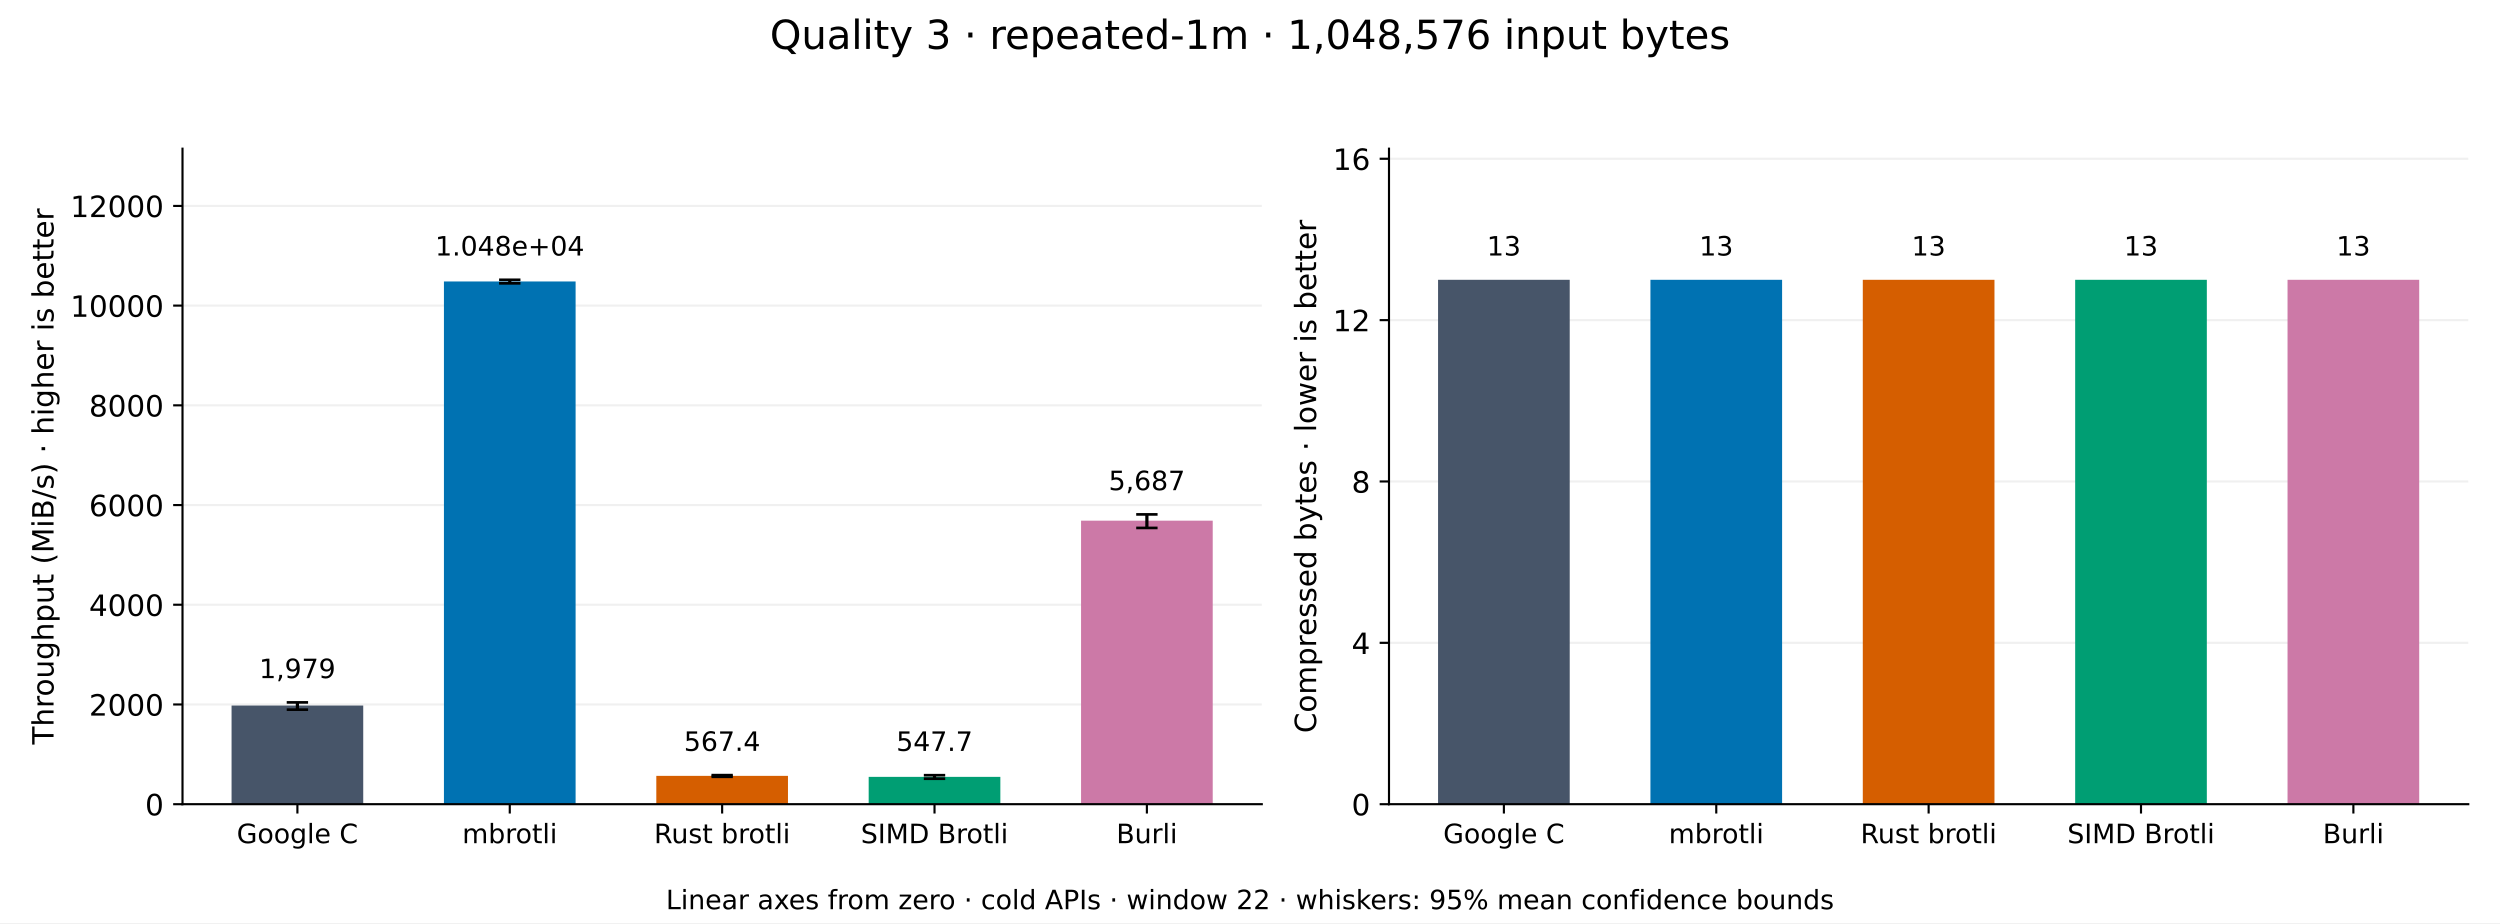
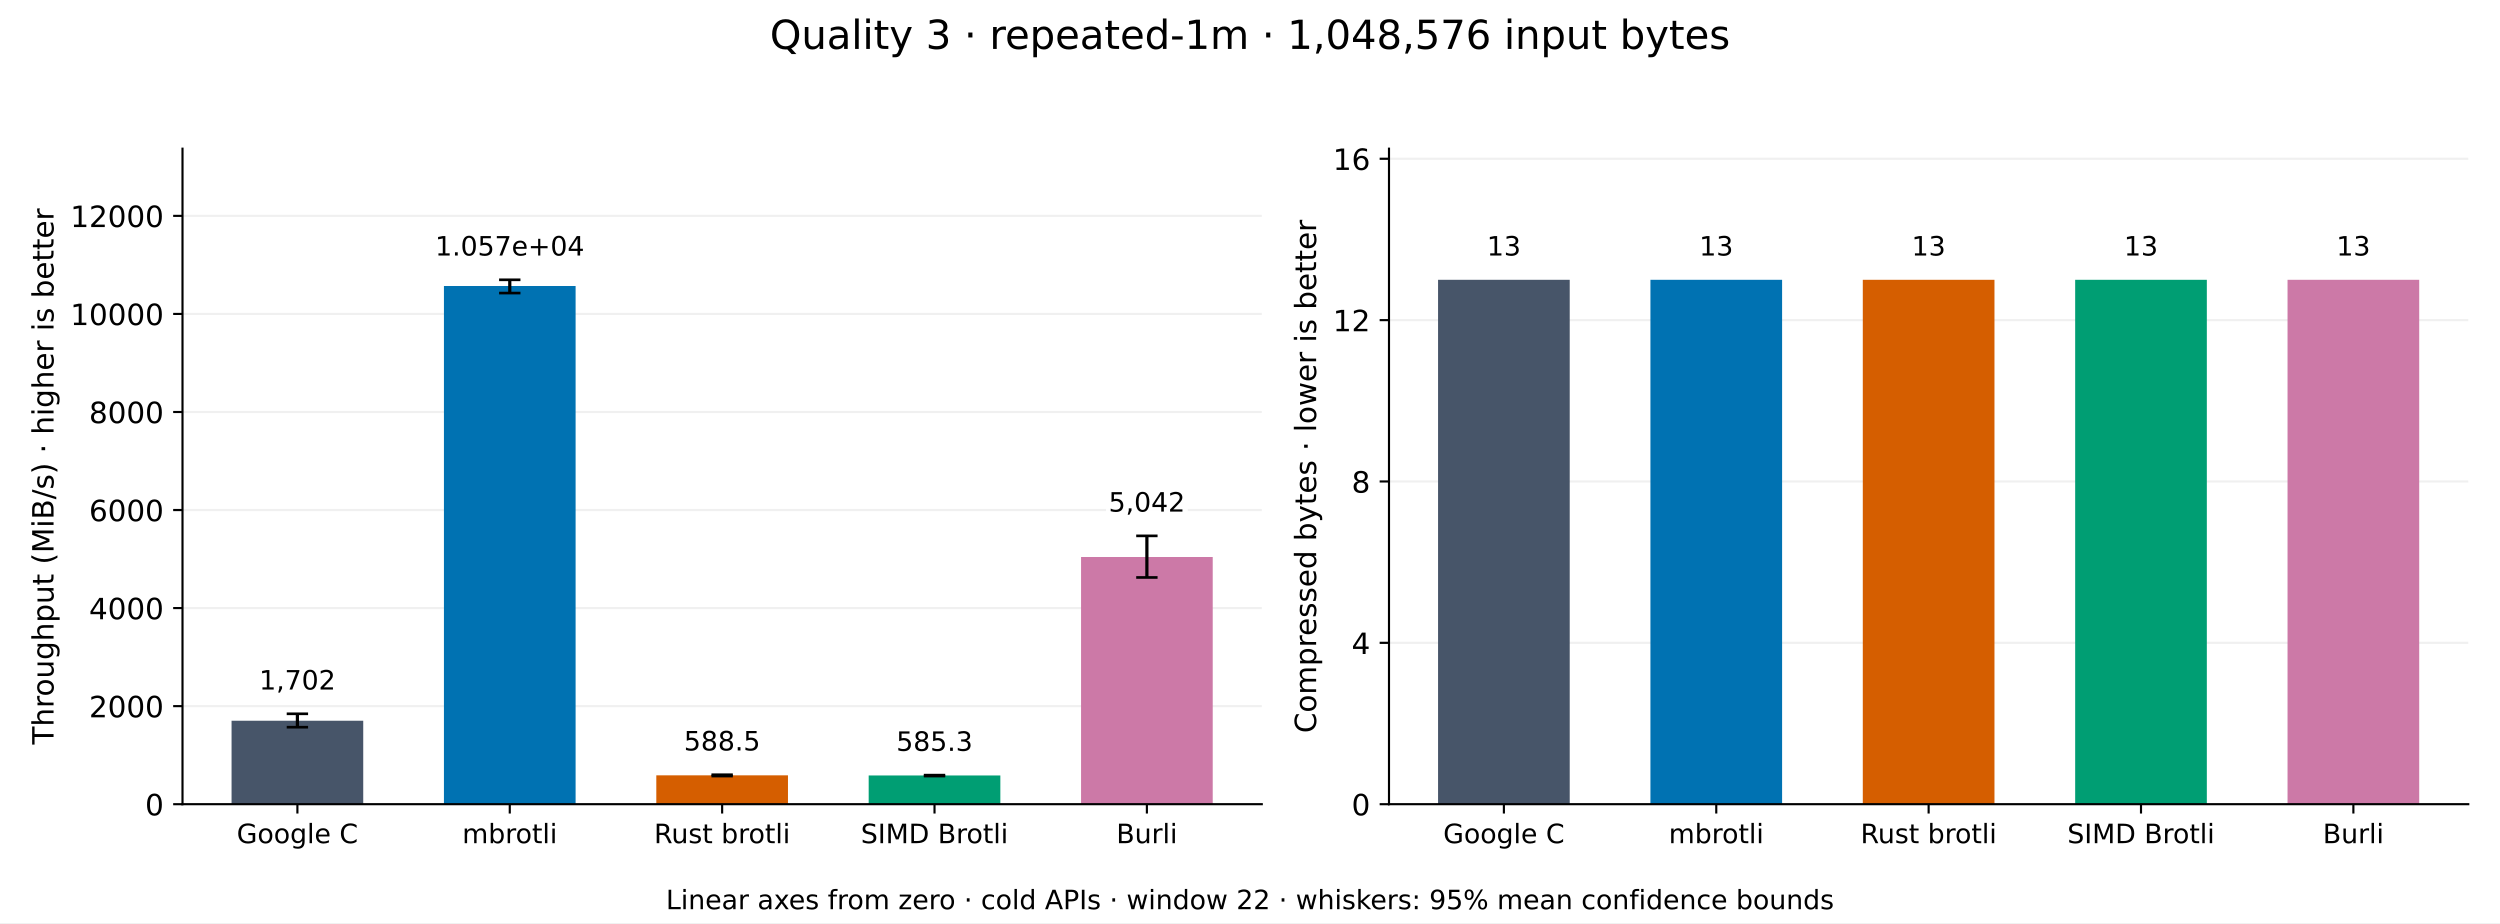
<svg xmlns="http://www.w3.org/2000/svg" xmlns:xlink="http://www.w3.org/1999/xlink" width="936pt" height="345.6pt" viewBox="0 0 936 345.6" version="1.1">
  <defs>
    <style type="text/css">*{stroke-linejoin: round; stroke-linecap: butt}</style>
  </defs>
  <g id="figure_1">
    <g id="patch_1">
      <path d="M 0 345.6 L 936 345.6 L 936 0 L 0 0 z " style="fill: #ffffff" />
    </g>
    <g id="axes_1">
      <g id="patch_2">
        <path d="M 68.33 301.088 L 472.41 301.088 L 472.41 55.666 L 68.33 55.666 z " style="fill: #ffffff" />
      </g>
      <g id="matplotlib.axis_1">
        <g id="xtick_1">
          <g id="line2d_1">
            <defs>
              <path id="m3d63aaa0ea" d="M 0 0 L 0 3.5 " style="stroke: #000000; stroke-width: 0.8" />
            </defs>
            <g>
              <use xlink:href="#m3d63aaa0ea" x="111.346" y="301.088" style="stroke: #000000; stroke-width: 0.8" />
            </g>
          </g>
          <g id="text_1">
            <text style="font-size: 10px; font-family: 'DejaVu Sans', 'Bitstream Vera Sans', 'Computer Modern Sans Serif', 'Lucida Grande', 'Verdana', 'Geneva', 'Lucid', 'Arial', 'Helvetica', 'Avant Garde', sans-serif; text-anchor: middle" x="111.346" y="315.686" transform="rotate(-0 111.346 315.6864)">Google C</text>
          </g>
        </g>
        <g id="xtick_2">
          <g id="line2d_2">
            <g>
              <use xlink:href="#m3d63aaa0ea" x="190.858" y="301.088" style="stroke: #000000; stroke-width: 0.8" />
            </g>
          </g>
          <g id="text_2">
            <text style="font-size: 10px; font-family: 'DejaVu Sans', 'Bitstream Vera Sans', 'Computer Modern Sans Serif', 'Lucida Grande', 'Verdana', 'Geneva', 'Lucid', 'Arial', 'Helvetica', 'Avant Garde', sans-serif; text-anchor: middle" x="190.858" y="315.686" transform="rotate(-0 190.858 315.6864)">mbrotli</text>
          </g>
        </g>
        <g id="xtick_3">
          <g id="line2d_3">
            <g>
              <use xlink:href="#m3d63aaa0ea" x="270.37" y="301.088" style="stroke: #000000; stroke-width: 0.8" />
            </g>
          </g>
          <g id="text_3">
            <text style="font-size: 10px; font-family: 'DejaVu Sans', 'Bitstream Vera Sans', 'Computer Modern Sans Serif', 'Lucida Grande', 'Verdana', 'Geneva', 'Lucid', 'Arial', 'Helvetica', 'Avant Garde', sans-serif; text-anchor: middle" x="270.37" y="315.686" transform="rotate(-0 270.37 315.6864)">Rust brotli</text>
          </g>
        </g>
        <g id="xtick_4">
          <g id="line2d_4">
            <g>
              <use xlink:href="#m3d63aaa0ea" x="349.882" y="301.088" style="stroke: #000000; stroke-width: 0.8" />
            </g>
          </g>
          <g id="text_4">
            <text style="font-size: 10px; font-family: 'DejaVu Sans', 'Bitstream Vera Sans', 'Computer Modern Sans Serif', 'Lucida Grande', 'Verdana', 'Geneva', 'Lucid', 'Arial', 'Helvetica', 'Avant Garde', sans-serif; text-anchor: middle" x="349.882" y="315.686" transform="rotate(-0 349.882 315.6864)">SIMD Brotli</text>
          </g>
        </g>
        <g id="xtick_5">
          <g id="line2d_5">
            <g>
              <use xlink:href="#m3d63aaa0ea" x="429.394" y="301.088" style="stroke: #000000; stroke-width: 0.8" />
            </g>
          </g>
          <g id="text_5">
            <text style="font-size: 10px; font-family: 'DejaVu Sans', 'Bitstream Vera Sans', 'Computer Modern Sans Serif', 'Lucida Grande', 'Verdana', 'Geneva', 'Lucid', 'Arial', 'Helvetica', 'Avant Garde', sans-serif; text-anchor: middle" x="429.394" y="315.686" transform="rotate(-0 429.394 315.6864)">Burli</text>
          </g>
        </g>
      </g>
      <g id="matplotlib.axis_2">
        <g id="ytick_1">
          <g id="line2d_6">
            <path d="M 68.33 301.088 L 472.41 301.088 " clip-path="url(#p2e5851a80f)" style="fill: none; stroke: #b0b0b0; stroke-opacity: 0.18; stroke-width: 0.8; stroke-linecap: square" />
          </g>
          <g id="line2d_7">
            <defs>
              <path id="mb6c034703b" d="M 0 0 L -3.5 0 " style="stroke: #000000; stroke-width: 0.8" />
            </defs>
            <g>
              <use xlink:href="#mb6c034703b" x="68.33" y="301.088" style="stroke: #000000; stroke-width: 0.8" />
            </g>
          </g>
          <g id="text_6">
            <text style="font-size: 11px; font-family: 'DejaVu Sans', 'Bitstream Vera Sans', 'Computer Modern Sans Serif', 'Lucida Grande', 'Verdana', 'Geneva', 'Lucid', 'Arial', 'Helvetica', 'Avant Garde', sans-serif; text-anchor: end" x="61.33" y="305.267" transform="rotate(-0 61.33 305.2671)">0</text>
          </g>
        </g>
        <g id="ytick_2">
          <g id="line2d_8">
-             <path d="M 68.33 263.755 L 472.41 263.755 " clip-path="url(#p2e5851a80f)" style="fill: none; stroke: #b0b0b0; stroke-opacity: 0.18; stroke-width: 0.8; stroke-linecap: square" />
+             <path d="M 68.33 264.378 L 472.41 264.378 " clip-path="url(#p2e5851a80f)" style="fill: none; stroke: #b0b0b0; stroke-opacity: 0.18; stroke-width: 0.8; stroke-linecap: square" />
          </g>
          <g id="line2d_9">
            <g>
-               <use xlink:href="#mb6c034703b" x="68.33" y="263.755" style="stroke: #000000; stroke-width: 0.8" />
+               <use xlink:href="#mb6c034703b" x="68.33" y="264.378" style="stroke: #000000; stroke-width: 0.8" />
            </g>
          </g>
          <g id="text_7">
-             <text style="font-size: 11px; font-family: 'DejaVu Sans', 'Bitstream Vera Sans', 'Computer Modern Sans Serif', 'Lucida Grande', 'Verdana', 'Geneva', 'Lucid', 'Arial', 'Helvetica', 'Avant Garde', sans-serif; text-anchor: end" x="61.33" y="267.934" transform="rotate(-0 61.33 267.9342)">2000</text>
+             <text style="font-size: 11px; font-family: 'DejaVu Sans', 'Bitstream Vera Sans', 'Computer Modern Sans Serif', 'Lucida Grande', 'Verdana', 'Geneva', 'Lucid', 'Arial', 'Helvetica', 'Avant Garde', sans-serif; text-anchor: end" x="61.33" y="268.557" transform="rotate(-0 61.33 268.5568)">2000</text>
          </g>
        </g>
        <g id="ytick_3">
          <g id="line2d_10">
-             <path d="M 68.33 226.422 L 472.41 226.422 " clip-path="url(#p2e5851a80f)" style="fill: none; stroke: #b0b0b0; stroke-opacity: 0.18; stroke-width: 0.8; stroke-linecap: square" />
+             <path d="M 68.33 227.667 L 472.41 227.667 " clip-path="url(#p2e5851a80f)" style="fill: none; stroke: #b0b0b0; stroke-opacity: 0.18; stroke-width: 0.8; stroke-linecap: square" />
          </g>
          <g id="line2d_11">
            <g>
-               <use xlink:href="#mb6c034703b" x="68.33" y="226.422" style="stroke: #000000; stroke-width: 0.8" />
+               <use xlink:href="#mb6c034703b" x="68.33" y="227.667" style="stroke: #000000; stroke-width: 0.8" />
            </g>
          </g>
          <g id="text_8">
-             <text style="font-size: 11px; font-family: 'DejaVu Sans', 'Bitstream Vera Sans', 'Computer Modern Sans Serif', 'Lucida Grande', 'Verdana', 'Geneva', 'Lucid', 'Arial', 'Helvetica', 'Avant Garde', sans-serif; text-anchor: end" x="61.33" y="230.601" transform="rotate(-0 61.33 230.6013)">4000</text>
+             <text style="font-size: 11px; font-family: 'DejaVu Sans', 'Bitstream Vera Sans', 'Computer Modern Sans Serif', 'Lucida Grande', 'Verdana', 'Geneva', 'Lucid', 'Arial', 'Helvetica', 'Avant Garde', sans-serif; text-anchor: end" x="61.33" y="231.847" transform="rotate(-0 61.33 231.8466)">4000</text>
          </g>
        </g>
        <g id="ytick_4">
          <g id="line2d_12">
-             <path d="M 68.33 189.089 L 472.41 189.089 " clip-path="url(#p2e5851a80f)" style="fill: none; stroke: #b0b0b0; stroke-opacity: 0.18; stroke-width: 0.8; stroke-linecap: square" />
+             <path d="M 68.33 190.957 L 472.41 190.957 " clip-path="url(#p2e5851a80f)" style="fill: none; stroke: #b0b0b0; stroke-opacity: 0.18; stroke-width: 0.8; stroke-linecap: square" />
          </g>
          <g id="line2d_13">
            <g>
-               <use xlink:href="#mb6c034703b" x="68.33" y="189.089" style="stroke: #000000; stroke-width: 0.8" />
+               <use xlink:href="#mb6c034703b" x="68.33" y="190.957" style="stroke: #000000; stroke-width: 0.8" />
            </g>
          </g>
          <g id="text_9">
-             <text style="font-size: 11px; font-family: 'DejaVu Sans', 'Bitstream Vera Sans', 'Computer Modern Sans Serif', 'Lucida Grande', 'Verdana', 'Geneva', 'Lucid', 'Arial', 'Helvetica', 'Avant Garde', sans-serif; text-anchor: end" x="61.33" y="193.268" transform="rotate(-0 61.33 193.2684)">6000</text>
+             <text style="font-size: 11px; font-family: 'DejaVu Sans', 'Bitstream Vera Sans', 'Computer Modern Sans Serif', 'Lucida Grande', 'Verdana', 'Geneva', 'Lucid', 'Arial', 'Helvetica', 'Avant Garde', sans-serif; text-anchor: end" x="61.33" y="195.136" transform="rotate(-0 61.33 195.1363)">6000</text>
          </g>
        </g>
        <g id="ytick_5">
          <g id="line2d_14">
-             <path d="M 68.33 151.756 L 472.41 151.756 " clip-path="url(#p2e5851a80f)" style="fill: none; stroke: #b0b0b0; stroke-opacity: 0.18; stroke-width: 0.8; stroke-linecap: square" />
+             <path d="M 68.33 154.247 L 472.41 154.247 " clip-path="url(#p2e5851a80f)" style="fill: none; stroke: #b0b0b0; stroke-opacity: 0.18; stroke-width: 0.8; stroke-linecap: square" />
          </g>
          <g id="line2d_15">
            <g>
-               <use xlink:href="#mb6c034703b" x="68.33" y="151.756" style="stroke: #000000; stroke-width: 0.8" />
+               <use xlink:href="#mb6c034703b" x="68.33" y="154.247" style="stroke: #000000; stroke-width: 0.8" />
            </g>
          </g>
          <g id="text_10">
-             <text style="font-size: 11px; font-family: 'DejaVu Sans', 'Bitstream Vera Sans', 'Computer Modern Sans Serif', 'Lucida Grande', 'Verdana', 'Geneva', 'Lucid', 'Arial', 'Helvetica', 'Avant Garde', sans-serif; text-anchor: end" x="61.33" y="155.936" transform="rotate(-0 61.33 155.9355)">8000</text>
+             <text style="font-size: 11px; font-family: 'DejaVu Sans', 'Bitstream Vera Sans', 'Computer Modern Sans Serif', 'Lucida Grande', 'Verdana', 'Geneva', 'Lucid', 'Arial', 'Helvetica', 'Avant Garde', sans-serif; text-anchor: end" x="61.33" y="158.426" transform="rotate(-0 61.33 158.426)">8000</text>
          </g>
        </g>
        <g id="ytick_6">
          <g id="line2d_16">
-             <path d="M 68.33 114.423 L 472.41 114.423 " clip-path="url(#p2e5851a80f)" style="fill: none; stroke: #b0b0b0; stroke-opacity: 0.18; stroke-width: 0.8; stroke-linecap: square" />
+             <path d="M 68.33 117.537 L 472.41 117.537 " clip-path="url(#p2e5851a80f)" style="fill: none; stroke: #b0b0b0; stroke-opacity: 0.18; stroke-width: 0.8; stroke-linecap: square" />
          </g>
          <g id="line2d_17">
            <g>
-               <use xlink:href="#mb6c034703b" x="68.33" y="114.423" style="stroke: #000000; stroke-width: 0.8" />
+               <use xlink:href="#mb6c034703b" x="68.33" y="117.537" style="stroke: #000000; stroke-width: 0.8" />
            </g>
          </g>
          <g id="text_11">
-             <text style="font-size: 11px; font-family: 'DejaVu Sans', 'Bitstream Vera Sans', 'Computer Modern Sans Serif', 'Lucida Grande', 'Verdana', 'Geneva', 'Lucid', 'Arial', 'Helvetica', 'Avant Garde', sans-serif; text-anchor: end" x="61.33" y="118.603" transform="rotate(-0 61.33 118.6026)">10000</text>
+             <text style="font-size: 11px; font-family: 'DejaVu Sans', 'Bitstream Vera Sans', 'Computer Modern Sans Serif', 'Lucida Grande', 'Verdana', 'Geneva', 'Lucid', 'Arial', 'Helvetica', 'Avant Garde', sans-serif; text-anchor: end" x="61.33" y="121.716" transform="rotate(-0 61.33 121.7157)">10000</text>
          </g>
        </g>
        <g id="ytick_7">
          <g id="line2d_18">
-             <path d="M 68.33 77.091 L 472.41 77.091 " clip-path="url(#p2e5851a80f)" style="fill: none; stroke: #b0b0b0; stroke-opacity: 0.18; stroke-width: 0.8; stroke-linecap: square" />
+             <path d="M 68.33 80.826 L 472.41 80.826 " clip-path="url(#p2e5851a80f)" style="fill: none; stroke: #b0b0b0; stroke-opacity: 0.18; stroke-width: 0.8; stroke-linecap: square" />
          </g>
          <g id="line2d_19">
            <g>
-               <use xlink:href="#mb6c034703b" x="68.33" y="77.091" style="stroke: #000000; stroke-width: 0.8" />
+               <use xlink:href="#mb6c034703b" x="68.33" y="80.826" style="stroke: #000000; stroke-width: 0.8" />
            </g>
          </g>
          <g id="text_12">
-             <text style="font-size: 11px; font-family: 'DejaVu Sans', 'Bitstream Vera Sans', 'Computer Modern Sans Serif', 'Lucida Grande', 'Verdana', 'Geneva', 'Lucid', 'Arial', 'Helvetica', 'Avant Garde', sans-serif; text-anchor: end" x="61.33" y="81.27" transform="rotate(-0 61.33 81.2697)">12000</text>
+             <text style="font-size: 11px; font-family: 'DejaVu Sans', 'Bitstream Vera Sans', 'Computer Modern Sans Serif', 'Lucida Grande', 'Verdana', 'Geneva', 'Lucid', 'Arial', 'Helvetica', 'Avant Garde', sans-serif; text-anchor: end" x="61.33" y="85.005" transform="rotate(-0 61.33 85.0054)">12000</text>
          </g>
        </g>
        <g id="text_13">
          <text style="font-size: 11px; font-family: 'DejaVu Sans', 'Bitstream Vera Sans', 'Computer Modern Sans Serif', 'Lucida Grande', 'Verdana', 'Geneva', 'Lucid', 'Arial', 'Helvetica', 'Avant Garde', sans-serif; text-anchor: middle" x="20.049" y="178.377" transform="rotate(-90 20.04859 178.377)">Throughput (MiB/s) · higher is better</text>
        </g>
      </g>
      <g id="patch_3">
-         <path d="M 86.697 301.088 L 135.995 301.088 L 135.995 264.14 L 86.697 264.14 z " clip-path="url(#p2e5851a80f)" style="fill: #475569" />
+         <path d="M 86.697 301.088 L 135.995 301.088 L 135.995 269.843 L 86.697 269.843 z " clip-path="url(#p2e5851a80f)" style="fill: #475569" />
      </g>
      <g id="patch_4">
-         <path d="M 166.209 301.088 L 215.507 301.088 L 215.507 105.379 L 166.209 105.379 z " clip-path="url(#p2e5851a80f)" style="fill: #0072b2" />
+         <path d="M 166.209 301.088 L 215.507 301.088 L 215.507 107.088 L 166.209 107.088 z " clip-path="url(#p2e5851a80f)" style="fill: #0072b2" />
      </g>
      <g id="patch_5">
-         <path d="M 245.721 301.088 L 295.019 301.088 L 295.019 290.497 L 245.721 290.497 z " clip-path="url(#p2e5851a80f)" style="fill: #d55e00" />
+         <path d="M 245.721 301.088 L 295.019 301.088 L 295.019 290.286 L 245.721 290.286 z " clip-path="url(#p2e5851a80f)" style="fill: #d55e00" />
      </g>
      <g id="patch_6">
-         <path d="M 325.233 301.088 L 374.531 301.088 L 374.531 290.865 L 325.233 290.865 z " clip-path="url(#p2e5851a80f)" style="fill: #009e73" />
+         <path d="M 325.233 301.088 L 374.531 301.088 L 374.531 290.345 L 325.233 290.345 z " clip-path="url(#p2e5851a80f)" style="fill: #009e73" />
      </g>
      <g id="patch_7">
-         <path d="M 404.745 301.088 L 454.043 301.088 L 454.043 194.934 L 404.745 194.934 z " clip-path="url(#p2e5851a80f)" style="fill: #cc79a7" />
+         <path d="M 404.745 301.088 L 454.043 301.088 L 454.043 208.534 L 404.745 208.534 z " clip-path="url(#p2e5851a80f)" style="fill: #cc79a7" />
      </g>
      <g id="LineCollection_1">
-         <path d="M 111.346 265.695 L 111.346 262.979 " clip-path="url(#p2e5851a80f)" style="fill: none; stroke: #000000; stroke-width: 1.2" />
-         <path d="M 190.858 106.07 L 190.858 104.75 " clip-path="url(#p2e5851a80f)" style="fill: none; stroke: #000000; stroke-width: 1.2" />
-         <path d="M 270.37 290.839 L 270.37 290.208 " clip-path="url(#p2e5851a80f)" style="fill: none; stroke: #000000; stroke-width: 1.2" />
-         <path d="M 349.882 291.559 L 349.882 290.226 " clip-path="url(#p2e5851a80f)" style="fill: none; stroke: #000000; stroke-width: 1.2" />
-         <path d="M 429.394 197.652 L 429.394 192.6 " clip-path="url(#p2e5851a80f)" style="fill: none; stroke: #000000; stroke-width: 1.2" />
+         <path d="M 111.346 272.269 L 111.346 267.242 " clip-path="url(#p2e5851a80f)" style="fill: none; stroke: #000000; stroke-width: 1.2" />
+         <path d="M 190.858 109.728 L 190.858 104.75 " clip-path="url(#p2e5851a80f)" style="fill: none; stroke: #000000; stroke-width: 1.2" />
+         <path d="M 270.37 290.568 L 270.37 290.052 " clip-path="url(#p2e5851a80f)" style="fill: none; stroke: #000000; stroke-width: 1.2" />
+         <path d="M 349.882 290.554 L 349.882 290.206 " clip-path="url(#p2e5851a80f)" style="fill: none; stroke: #000000; stroke-width: 1.2" />
+         <path d="M 429.394 216.203 L 429.394 200.637 " clip-path="url(#p2e5851a80f)" style="fill: none; stroke: #000000; stroke-width: 1.2" />
      </g>
      <g id="line2d_20">
        <defs>
          <path id="ma4d3aa00d3" d="M 4 0 L -4 -0 " style="stroke: #000000" />
        </defs>
        <g clip-path="url(#p2e5851a80f)">
-           <use xlink:href="#ma4d3aa00d3" x="111.346" y="265.695" style="fill: #1f77b4; stroke: #000000" />
-           <use xlink:href="#ma4d3aa00d3" x="190.858" y="106.07" style="fill: #1f77b4; stroke: #000000" />
-           <use xlink:href="#ma4d3aa00d3" x="270.37" y="290.839" style="fill: #1f77b4; stroke: #000000" />
-           <use xlink:href="#ma4d3aa00d3" x="349.882" y="291.559" style="fill: #1f77b4; stroke: #000000" />
-           <use xlink:href="#ma4d3aa00d3" x="429.394" y="197.652" style="fill: #1f77b4; stroke: #000000" />
+           <use xlink:href="#ma4d3aa00d3" x="111.346" y="272.269" style="fill: #1f77b4; stroke: #000000" />
+           <use xlink:href="#ma4d3aa00d3" x="190.858" y="109.728" style="fill: #1f77b4; stroke: #000000" />
+           <use xlink:href="#ma4d3aa00d3" x="270.37" y="290.568" style="fill: #1f77b4; stroke: #000000" />
+           <use xlink:href="#ma4d3aa00d3" x="349.882" y="290.554" style="fill: #1f77b4; stroke: #000000" />
+           <use xlink:href="#ma4d3aa00d3" x="429.394" y="216.203" style="fill: #1f77b4; stroke: #000000" />
        </g>
      </g>
      <g id="line2d_21">
        <g clip-path="url(#p2e5851a80f)">
-           <use xlink:href="#ma4d3aa00d3" x="111.346" y="262.979" style="fill: #1f77b4; stroke: #000000" />
+           <use xlink:href="#ma4d3aa00d3" x="111.346" y="267.242" style="fill: #1f77b4; stroke: #000000" />
          <use xlink:href="#ma4d3aa00d3" x="190.858" y="104.75" style="fill: #1f77b4; stroke: #000000" />
-           <use xlink:href="#ma4d3aa00d3" x="270.37" y="290.208" style="fill: #1f77b4; stroke: #000000" />
-           <use xlink:href="#ma4d3aa00d3" x="349.882" y="290.226" style="fill: #1f77b4; stroke: #000000" />
-           <use xlink:href="#ma4d3aa00d3" x="429.394" y="192.6" style="fill: #1f77b4; stroke: #000000" />
+           <use xlink:href="#ma4d3aa00d3" x="270.37" y="290.052" style="fill: #1f77b4; stroke: #000000" />
+           <use xlink:href="#ma4d3aa00d3" x="349.882" y="290.206" style="fill: #1f77b4; stroke: #000000" />
+           <use xlink:href="#ma4d3aa00d3" x="429.394" y="200.637" style="fill: #1f77b4; stroke: #000000" />
        </g>
      </g>
      <g id="patch_8">
        <path d="M 68.33 301.088 L 68.33 55.666 " style="fill: none; stroke: #000000; stroke-width: 0.8; stroke-linejoin: miter; stroke-linecap: square" />
      </g>
      <g id="patch_9">
        <path d="M 68.33 301.088 L 472.41 301.088 " style="fill: none; stroke: #000000; stroke-width: 0.8; stroke-linejoin: miter; stroke-linecap: square" />
      </g>
      <g id="text_14">
        <g id="patch_10">
-           <path d="M 96.032 256.979 L 126.66 256.979 L 126.66 245.301 L 96.032 245.301 z " style="fill: #ffffff; opacity: 0.9" />
-         </g>
-         <text style="font-size: 10px; font-family: 'DejaVu Sans', 'Bitstream Vera Sans', 'Computer Modern Sans Serif', 'Lucida Grande', 'Verdana', 'Geneva', 'Lucid', 'Arial', 'Helvetica', 'Avant Garde', sans-serif; text-anchor: middle" x="111.346" y="253.899" transform="rotate(-0 111.346 253.8992)">1,979</text>
+           <path d="M 96.032 261.242 L 126.66 261.242 L 126.66 249.564 L 96.032 249.564 z " style="fill: #ffffff; opacity: 0.9" />
+         </g>
+         <text style="font-size: 10px; font-family: 'DejaVu Sans', 'Bitstream Vera Sans', 'Computer Modern Sans Serif', 'Lucida Grande', 'Verdana', 'Geneva', 'Lucid', 'Arial', 'Helvetica', 'Avant Garde', sans-serif; text-anchor: middle" x="111.346" y="258.162" transform="rotate(-0 111.346 258.1624)">1,702</text>
      </g>
      <g id="text_15">
        <g id="patch_11">
          <path d="M 161.915 98.75 L 219.801 98.75 L 219.801 87.072 L 161.915 87.072 z " style="fill: #ffffff; opacity: 0.9" />
        </g>
-         <text style="font-size: 10px; font-family: 'DejaVu Sans', 'Bitstream Vera Sans', 'Computer Modern Sans Serif', 'Lucida Grande', 'Verdana', 'Geneva', 'Lucid', 'Arial', 'Helvetica', 'Avant Garde', sans-serif; text-anchor: middle" x="190.858" y="95.671" transform="rotate(-0 190.858 95.67069)">1.048e+04</text>
+         <text style="font-size: 10px; font-family: 'DejaVu Sans', 'Bitstream Vera Sans', 'Computer Modern Sans Serif', 'Lucida Grande', 'Verdana', 'Geneva', 'Lucid', 'Arial', 'Helvetica', 'Avant Garde', sans-serif; text-anchor: middle" x="190.858" y="95.671" transform="rotate(-0 190.858 95.67069)">1.057e+04</text>
      </g>
      <g id="text_16">
        <g id="patch_12">
-           <path d="M 255.056 284.208 L 285.684 284.208 L 285.684 272.53 L 255.056 272.53 z " style="fill: #ffffff; opacity: 0.9" />
-         </g>
-         <text style="font-size: 10px; font-family: 'DejaVu Sans', 'Bitstream Vera Sans', 'Computer Modern Sans Serif', 'Lucida Grande', 'Verdana', 'Geneva', 'Lucid', 'Arial', 'Helvetica', 'Avant Garde', sans-serif; text-anchor: middle" x="270.37" y="281.128" transform="rotate(-0 270.37 281.1285)">567.4</text>
+           <path d="M 255.056 284.052 L 285.684 284.052 L 285.684 272.374 L 255.056 272.374 z " style="fill: #ffffff; opacity: 0.9" />
+         </g>
+         <text style="font-size: 10px; font-family: 'DejaVu Sans', 'Bitstream Vera Sans', 'Computer Modern Sans Serif', 'Lucida Grande', 'Verdana', 'Geneva', 'Lucid', 'Arial', 'Helvetica', 'Avant Garde', sans-serif; text-anchor: middle" x="270.37" y="280.972" transform="rotate(-0 270.37 280.9724)">588.5</text>
      </g>
      <g id="text_17">
        <g id="patch_13">
-           <path d="M 334.568 284.226 L 365.196 284.226 L 365.196 272.548 L 334.568 272.548 z " style="fill: #ffffff; opacity: 0.9" />
-         </g>
-         <text style="font-size: 10px; font-family: 'DejaVu Sans', 'Bitstream Vera Sans', 'Computer Modern Sans Serif', 'Lucida Grande', 'Verdana', 'Geneva', 'Lucid', 'Arial', 'Helvetica', 'Avant Garde', sans-serif; text-anchor: middle" x="349.882" y="281.146" transform="rotate(-0 349.882 281.146)">547.7</text>
+           <path d="M 334.568 284.206 L 365.196 284.206 L 365.196 272.528 L 334.568 272.528 z " style="fill: #ffffff; opacity: 0.9" />
+         </g>
+         <text style="font-size: 10px; font-family: 'DejaVu Sans', 'Bitstream Vera Sans', 'Computer Modern Sans Serif', 'Lucida Grande', 'Verdana', 'Geneva', 'Lucid', 'Arial', 'Helvetica', 'Avant Garde', sans-serif; text-anchor: middle" x="349.882" y="281.126" transform="rotate(-0 349.882 281.1263)">585.3</text>
      </g>
      <g id="text_18">
        <g id="patch_14">
-           <path d="M 414.08 186.6 L 444.708 186.6 L 444.708 174.922 L 414.08 174.922 z " style="fill: #ffffff; opacity: 0.9" />
-         </g>
-         <text style="font-size: 10px; font-family: 'DejaVu Sans', 'Bitstream Vera Sans', 'Computer Modern Sans Serif', 'Lucida Grande', 'Verdana', 'Geneva', 'Lucid', 'Arial', 'Helvetica', 'Avant Garde', sans-serif; text-anchor: middle" x="429.394" y="183.52" transform="rotate(-0 429.394 183.5204)">5,687</text>
+           <path d="M 414.08 194.637 L 444.708 194.637 L 444.708 182.958 L 414.08 182.958 z " style="fill: #ffffff; opacity: 0.9" />
+         </g>
+         <text style="font-size: 10px; font-family: 'DejaVu Sans', 'Bitstream Vera Sans', 'Computer Modern Sans Serif', 'Lucida Grande', 'Verdana', 'Geneva', 'Lucid', 'Arial', 'Helvetica', 'Avant Garde', sans-serif; text-anchor: middle" x="429.394" y="191.557" transform="rotate(-0 429.394 191.5569)">5,042</text>
      </g>
    </g>
    <g id="axes_2">
      <g id="patch_15">
        <path d="M 520.04 301.088 L 924.12 301.088 L 924.12 55.666 L 520.04 55.666 z " style="fill: #ffffff" />
      </g>
      <g id="matplotlib.axis_3">
        <g id="xtick_6">
          <g id="line2d_22">
            <g>
              <use xlink:href="#m3d63aaa0ea" x="563.056" y="301.088" style="stroke: #000000; stroke-width: 0.8" />
            </g>
          </g>
          <g id="text_19">
            <text style="font-size: 10px; font-family: 'DejaVu Sans', 'Bitstream Vera Sans', 'Computer Modern Sans Serif', 'Lucida Grande', 'Verdana', 'Geneva', 'Lucid', 'Arial', 'Helvetica', 'Avant Garde', sans-serif; text-anchor: middle" x="563.056" y="315.686" transform="rotate(-0 563.056 315.6864)">Google C</text>
          </g>
        </g>
        <g id="xtick_7">
          <g id="line2d_23">
            <g>
              <use xlink:href="#m3d63aaa0ea" x="642.568" y="301.088" style="stroke: #000000; stroke-width: 0.8" />
            </g>
          </g>
          <g id="text_20">
            <text style="font-size: 10px; font-family: 'DejaVu Sans', 'Bitstream Vera Sans', 'Computer Modern Sans Serif', 'Lucida Grande', 'Verdana', 'Geneva', 'Lucid', 'Arial', 'Helvetica', 'Avant Garde', sans-serif; text-anchor: middle" x="642.568" y="315.686" transform="rotate(-0 642.568 315.6864)">mbrotli</text>
          </g>
        </g>
        <g id="xtick_8">
          <g id="line2d_24">
            <g>
              <use xlink:href="#m3d63aaa0ea" x="722.08" y="301.088" style="stroke: #000000; stroke-width: 0.8" />
            </g>
          </g>
          <g id="text_21">
            <text style="font-size: 10px; font-family: 'DejaVu Sans', 'Bitstream Vera Sans', 'Computer Modern Sans Serif', 'Lucida Grande', 'Verdana', 'Geneva', 'Lucid', 'Arial', 'Helvetica', 'Avant Garde', sans-serif; text-anchor: middle" x="722.08" y="315.686" transform="rotate(-0 722.08 315.6864)">Rust brotli</text>
          </g>
        </g>
        <g id="xtick_9">
          <g id="line2d_25">
            <g>
              <use xlink:href="#m3d63aaa0ea" x="801.592" y="301.088" style="stroke: #000000; stroke-width: 0.8" />
            </g>
          </g>
          <g id="text_22">
            <text style="font-size: 10px; font-family: 'DejaVu Sans', 'Bitstream Vera Sans', 'Computer Modern Sans Serif', 'Lucida Grande', 'Verdana', 'Geneva', 'Lucid', 'Arial', 'Helvetica', 'Avant Garde', sans-serif; text-anchor: middle" x="801.592" y="315.686" transform="rotate(-0 801.592 315.6864)">SIMD Brotli</text>
          </g>
        </g>
        <g id="xtick_10">
          <g id="line2d_26">
            <g>
              <use xlink:href="#m3d63aaa0ea" x="881.104" y="301.088" style="stroke: #000000; stroke-width: 0.8" />
            </g>
          </g>
          <g id="text_23">
            <text style="font-size: 10px; font-family: 'DejaVu Sans', 'Bitstream Vera Sans', 'Computer Modern Sans Serif', 'Lucida Grande', 'Verdana', 'Geneva', 'Lucid', 'Arial', 'Helvetica', 'Avant Garde', sans-serif; text-anchor: middle" x="881.104" y="315.686" transform="rotate(-0 881.104 315.6864)">Burli</text>
          </g>
        </g>
      </g>
      <g id="matplotlib.axis_4">
        <g id="ytick_8">
          <g id="line2d_27">
            <path d="M 520.04 301.088 L 924.12 301.088 " clip-path="url(#p708f932890)" style="fill: none; stroke: #b0b0b0; stroke-opacity: 0.18; stroke-width: 0.8; stroke-linecap: square" />
          </g>
          <g id="line2d_28">
            <g>
              <use xlink:href="#mb6c034703b" x="520.04" y="301.088" style="stroke: #000000; stroke-width: 0.8" />
            </g>
          </g>
          <g id="text_24">
            <text style="font-size: 11px; font-family: 'DejaVu Sans', 'Bitstream Vera Sans', 'Computer Modern Sans Serif', 'Lucida Grande', 'Verdana', 'Geneva', 'Lucid', 'Arial', 'Helvetica', 'Avant Garde', sans-serif; text-anchor: end" x="513.04" y="305.267" transform="rotate(-0 513.04 305.2671)">0</text>
          </g>
        </g>
        <g id="ytick_9">
          <g id="line2d_29">
            <path d="M 520.04 240.676 L 924.12 240.676 " clip-path="url(#p708f932890)" style="fill: none; stroke: #b0b0b0; stroke-opacity: 0.18; stroke-width: 0.8; stroke-linecap: square" />
          </g>
          <g id="line2d_30">
            <g>
              <use xlink:href="#mb6c034703b" x="520.04" y="240.676" style="stroke: #000000; stroke-width: 0.8" />
            </g>
          </g>
          <g id="text_25">
            <text style="font-size: 11px; font-family: 'DejaVu Sans', 'Bitstream Vera Sans', 'Computer Modern Sans Serif', 'Lucida Grande', 'Verdana', 'Geneva', 'Lucid', 'Arial', 'Helvetica', 'Avant Garde', sans-serif; text-anchor: end" x="513.04" y="244.856" transform="rotate(-0 513.04 244.8556)">4</text>
          </g>
        </g>
        <g id="ytick_10">
          <g id="line2d_31">
            <path d="M 520.04 180.265 L 924.12 180.265 " clip-path="url(#p708f932890)" style="fill: none; stroke: #b0b0b0; stroke-opacity: 0.18; stroke-width: 0.8; stroke-linecap: square" />
          </g>
          <g id="line2d_32">
            <g>
              <use xlink:href="#mb6c034703b" x="520.04" y="180.265" style="stroke: #000000; stroke-width: 0.8" />
            </g>
          </g>
          <g id="text_26">
            <text style="font-size: 11px; font-family: 'DejaVu Sans', 'Bitstream Vera Sans', 'Computer Modern Sans Serif', 'Lucida Grande', 'Verdana', 'Geneva', 'Lucid', 'Arial', 'Helvetica', 'Avant Garde', sans-serif; text-anchor: end" x="513.04" y="184.444" transform="rotate(-0 513.04 184.444)">8</text>
          </g>
        </g>
        <g id="ytick_11">
          <g id="line2d_33">
            <path d="M 520.04 119.853 L 924.12 119.853 " clip-path="url(#p708f932890)" style="fill: none; stroke: #b0b0b0; stroke-opacity: 0.18; stroke-width: 0.8; stroke-linecap: square" />
          </g>
          <g id="line2d_34">
            <g>
              <use xlink:href="#mb6c034703b" x="520.04" y="119.853" style="stroke: #000000; stroke-width: 0.8" />
            </g>
          </g>
          <g id="text_27">
            <text style="font-size: 11px; font-family: 'DejaVu Sans', 'Bitstream Vera Sans', 'Computer Modern Sans Serif', 'Lucida Grande', 'Verdana', 'Geneva', 'Lucid', 'Arial', 'Helvetica', 'Avant Garde', sans-serif; text-anchor: end" x="513.04" y="124.032" transform="rotate(-0 513.04 124.0324)">12</text>
          </g>
        </g>
        <g id="ytick_12">
          <g id="line2d_35">
            <path d="M 520.04 59.442 L 924.12 59.442 " clip-path="url(#p708f932890)" style="fill: none; stroke: #b0b0b0; stroke-opacity: 0.18; stroke-width: 0.8; stroke-linecap: square" />
          </g>
          <g id="line2d_36">
            <g>
              <use xlink:href="#mb6c034703b" x="520.04" y="59.442" style="stroke: #000000; stroke-width: 0.8" />
            </g>
          </g>
          <g id="text_28">
            <text style="font-size: 11px; font-family: 'DejaVu Sans', 'Bitstream Vera Sans', 'Computer Modern Sans Serif', 'Lucida Grande', 'Verdana', 'Geneva', 'Lucid', 'Arial', 'Helvetica', 'Avant Garde', sans-serif; text-anchor: end" x="513.04" y="63.621" transform="rotate(-0 513.04 63.62083)">16</text>
          </g>
        </g>
        <g id="text_29">
          <text style="font-size: 11px; font-family: 'DejaVu Sans', 'Bitstream Vera Sans', 'Computer Modern Sans Serif', 'Lucida Grande', 'Verdana', 'Geneva', 'Lucid', 'Arial', 'Helvetica', 'Avant Garde', sans-serif; text-anchor: middle" x="492.755" y="178.377" transform="rotate(-90 492.7548 178.377)">Compressed bytes · lower is better</text>
        </g>
      </g>
      <g id="patch_16">
        <path d="M 538.407 301.088 L 587.705 301.088 L 587.705 104.75 L 538.407 104.75 z " clip-path="url(#p708f932890)" style="fill: #475569" />
      </g>
      <g id="patch_17">
        <path d="M 617.919 301.088 L 667.217 301.088 L 667.217 104.75 L 617.919 104.75 z " clip-path="url(#p708f932890)" style="fill: #0072b2" />
      </g>
      <g id="patch_18">
        <path d="M 697.431 301.088 L 746.729 301.088 L 746.729 104.75 L 697.431 104.75 z " clip-path="url(#p708f932890)" style="fill: #d55e00" />
      </g>
      <g id="patch_19">
        <path d="M 776.943 301.088 L 826.241 301.088 L 826.241 104.75 L 776.943 104.75 z " clip-path="url(#p708f932890)" style="fill: #009e73" />
      </g>
      <g id="patch_20">
        <path d="M 856.455 301.088 L 905.753 301.088 L 905.753 104.75 L 856.455 104.75 z " clip-path="url(#p708f932890)" style="fill: #cc79a7" />
      </g>
      <g id="patch_21">
        <path d="M 520.04 301.088 L 520.04 55.666 " style="fill: none; stroke: #000000; stroke-width: 0.8; stroke-linejoin: miter; stroke-linecap: square" />
      </g>
      <g id="patch_22">
        <path d="M 520.04 301.088 L 924.12 301.088 " style="fill: none; stroke: #000000; stroke-width: 0.8; stroke-linejoin: miter; stroke-linecap: square" />
      </g>
      <g id="text_30">
        <g id="patch_23">
          <path d="M 555.693 98.75 L 570.418 98.75 L 570.418 87.072 L 555.693 87.072 z " style="fill: #ffffff; opacity: 0.9" />
        </g>
        <text style="font-size: 10px; font-family: 'DejaVu Sans', 'Bitstream Vera Sans', 'Computer Modern Sans Serif', 'Lucida Grande', 'Verdana', 'Geneva', 'Lucid', 'Arial', 'Helvetica', 'Avant Garde', sans-serif; text-anchor: middle" x="563.056" y="95.671" transform="rotate(-0 563.056 95.67069)">13</text>
      </g>
      <g id="text_31">
        <g id="patch_24">
          <path d="M 635.205 98.75 L 649.93 98.75 L 649.93 87.072 L 635.205 87.072 z " style="fill: #ffffff; opacity: 0.9" />
        </g>
        <text style="font-size: 10px; font-family: 'DejaVu Sans', 'Bitstream Vera Sans', 'Computer Modern Sans Serif', 'Lucida Grande', 'Verdana', 'Geneva', 'Lucid', 'Arial', 'Helvetica', 'Avant Garde', sans-serif; text-anchor: middle" x="642.568" y="95.671" transform="rotate(-0 642.568 95.67069)">13</text>
      </g>
      <g id="text_32">
        <g id="patch_25">
          <path d="M 714.717 98.75 L 729.442 98.75 L 729.442 87.072 L 714.717 87.072 z " style="fill: #ffffff; opacity: 0.9" />
        </g>
        <text style="font-size: 10px; font-family: 'DejaVu Sans', 'Bitstream Vera Sans', 'Computer Modern Sans Serif', 'Lucida Grande', 'Verdana', 'Geneva', 'Lucid', 'Arial', 'Helvetica', 'Avant Garde', sans-serif; text-anchor: middle" x="722.08" y="95.671" transform="rotate(-0 722.08 95.67069)">13</text>
      </g>
      <g id="text_33">
        <g id="patch_26">
          <path d="M 794.23 98.75 L 808.955 98.75 L 808.955 87.072 L 794.23 87.072 z " style="fill: #ffffff; opacity: 0.9" />
        </g>
        <text style="font-size: 10px; font-family: 'DejaVu Sans', 'Bitstream Vera Sans', 'Computer Modern Sans Serif', 'Lucida Grande', 'Verdana', 'Geneva', 'Lucid', 'Arial', 'Helvetica', 'Avant Garde', sans-serif; text-anchor: middle" x="801.592" y="95.671" transform="rotate(-0 801.592 95.67069)">13</text>
      </g>
      <g id="text_34">
        <g id="patch_27">
          <path d="M 873.742 98.75 L 888.467 98.75 L 888.467 87.072 L 873.742 87.072 z " style="fill: #ffffff; opacity: 0.9" />
        </g>
        <text style="font-size: 10px; font-family: 'DejaVu Sans', 'Bitstream Vera Sans', 'Computer Modern Sans Serif', 'Lucida Grande', 'Verdana', 'Geneva', 'Lucid', 'Arial', 'Helvetica', 'Avant Garde', sans-serif; text-anchor: middle" x="881.104" y="95.671" transform="rotate(-0 881.104 95.67069)">13</text>
      </g>
    </g>
    <g id="text_35">
      <text style="font-size: 15px; font-family: 'DejaVu Sans', 'Bitstream Vera Sans', 'Computer Modern Sans Serif', 'Lucida Grande', 'Verdana', 'Geneva', 'Lucid', 'Arial', 'Helvetica', 'Avant Garde', sans-serif; text-anchor: middle" x="468" y="18.31" transform="rotate(-0 468 18.30966)">Quality 3 · repeated-1m · 1,048,576 input bytes</text>
    </g>
    <g id="text_36">
      <text style="font-size: 10px; font-family: 'DejaVu Sans', 'Bitstream Vera Sans', 'Computer Modern Sans Serif', 'Lucida Grande', 'Verdana', 'Geneva', 'Lucid', 'Arial', 'Helvetica', 'Avant Garde', sans-serif; text-anchor: middle" x="468" y="340.416" transform="rotate(-0 468 340.416)">Linear axes from zero · cold APIs · window 22 · whiskers: 95% mean confidence bounds</text>
    </g>
  </g>
  <defs>
    <clipPath id="p2e5851a80f">
      <rect x="68.33" y="55.666" width="404.08" height="245.422" />
    </clipPath>
    <clipPath id="p708f932890">
      <rect x="520.04" y="55.666" width="404.08" height="245.422" />
    </clipPath>
  </defs>
</svg>
